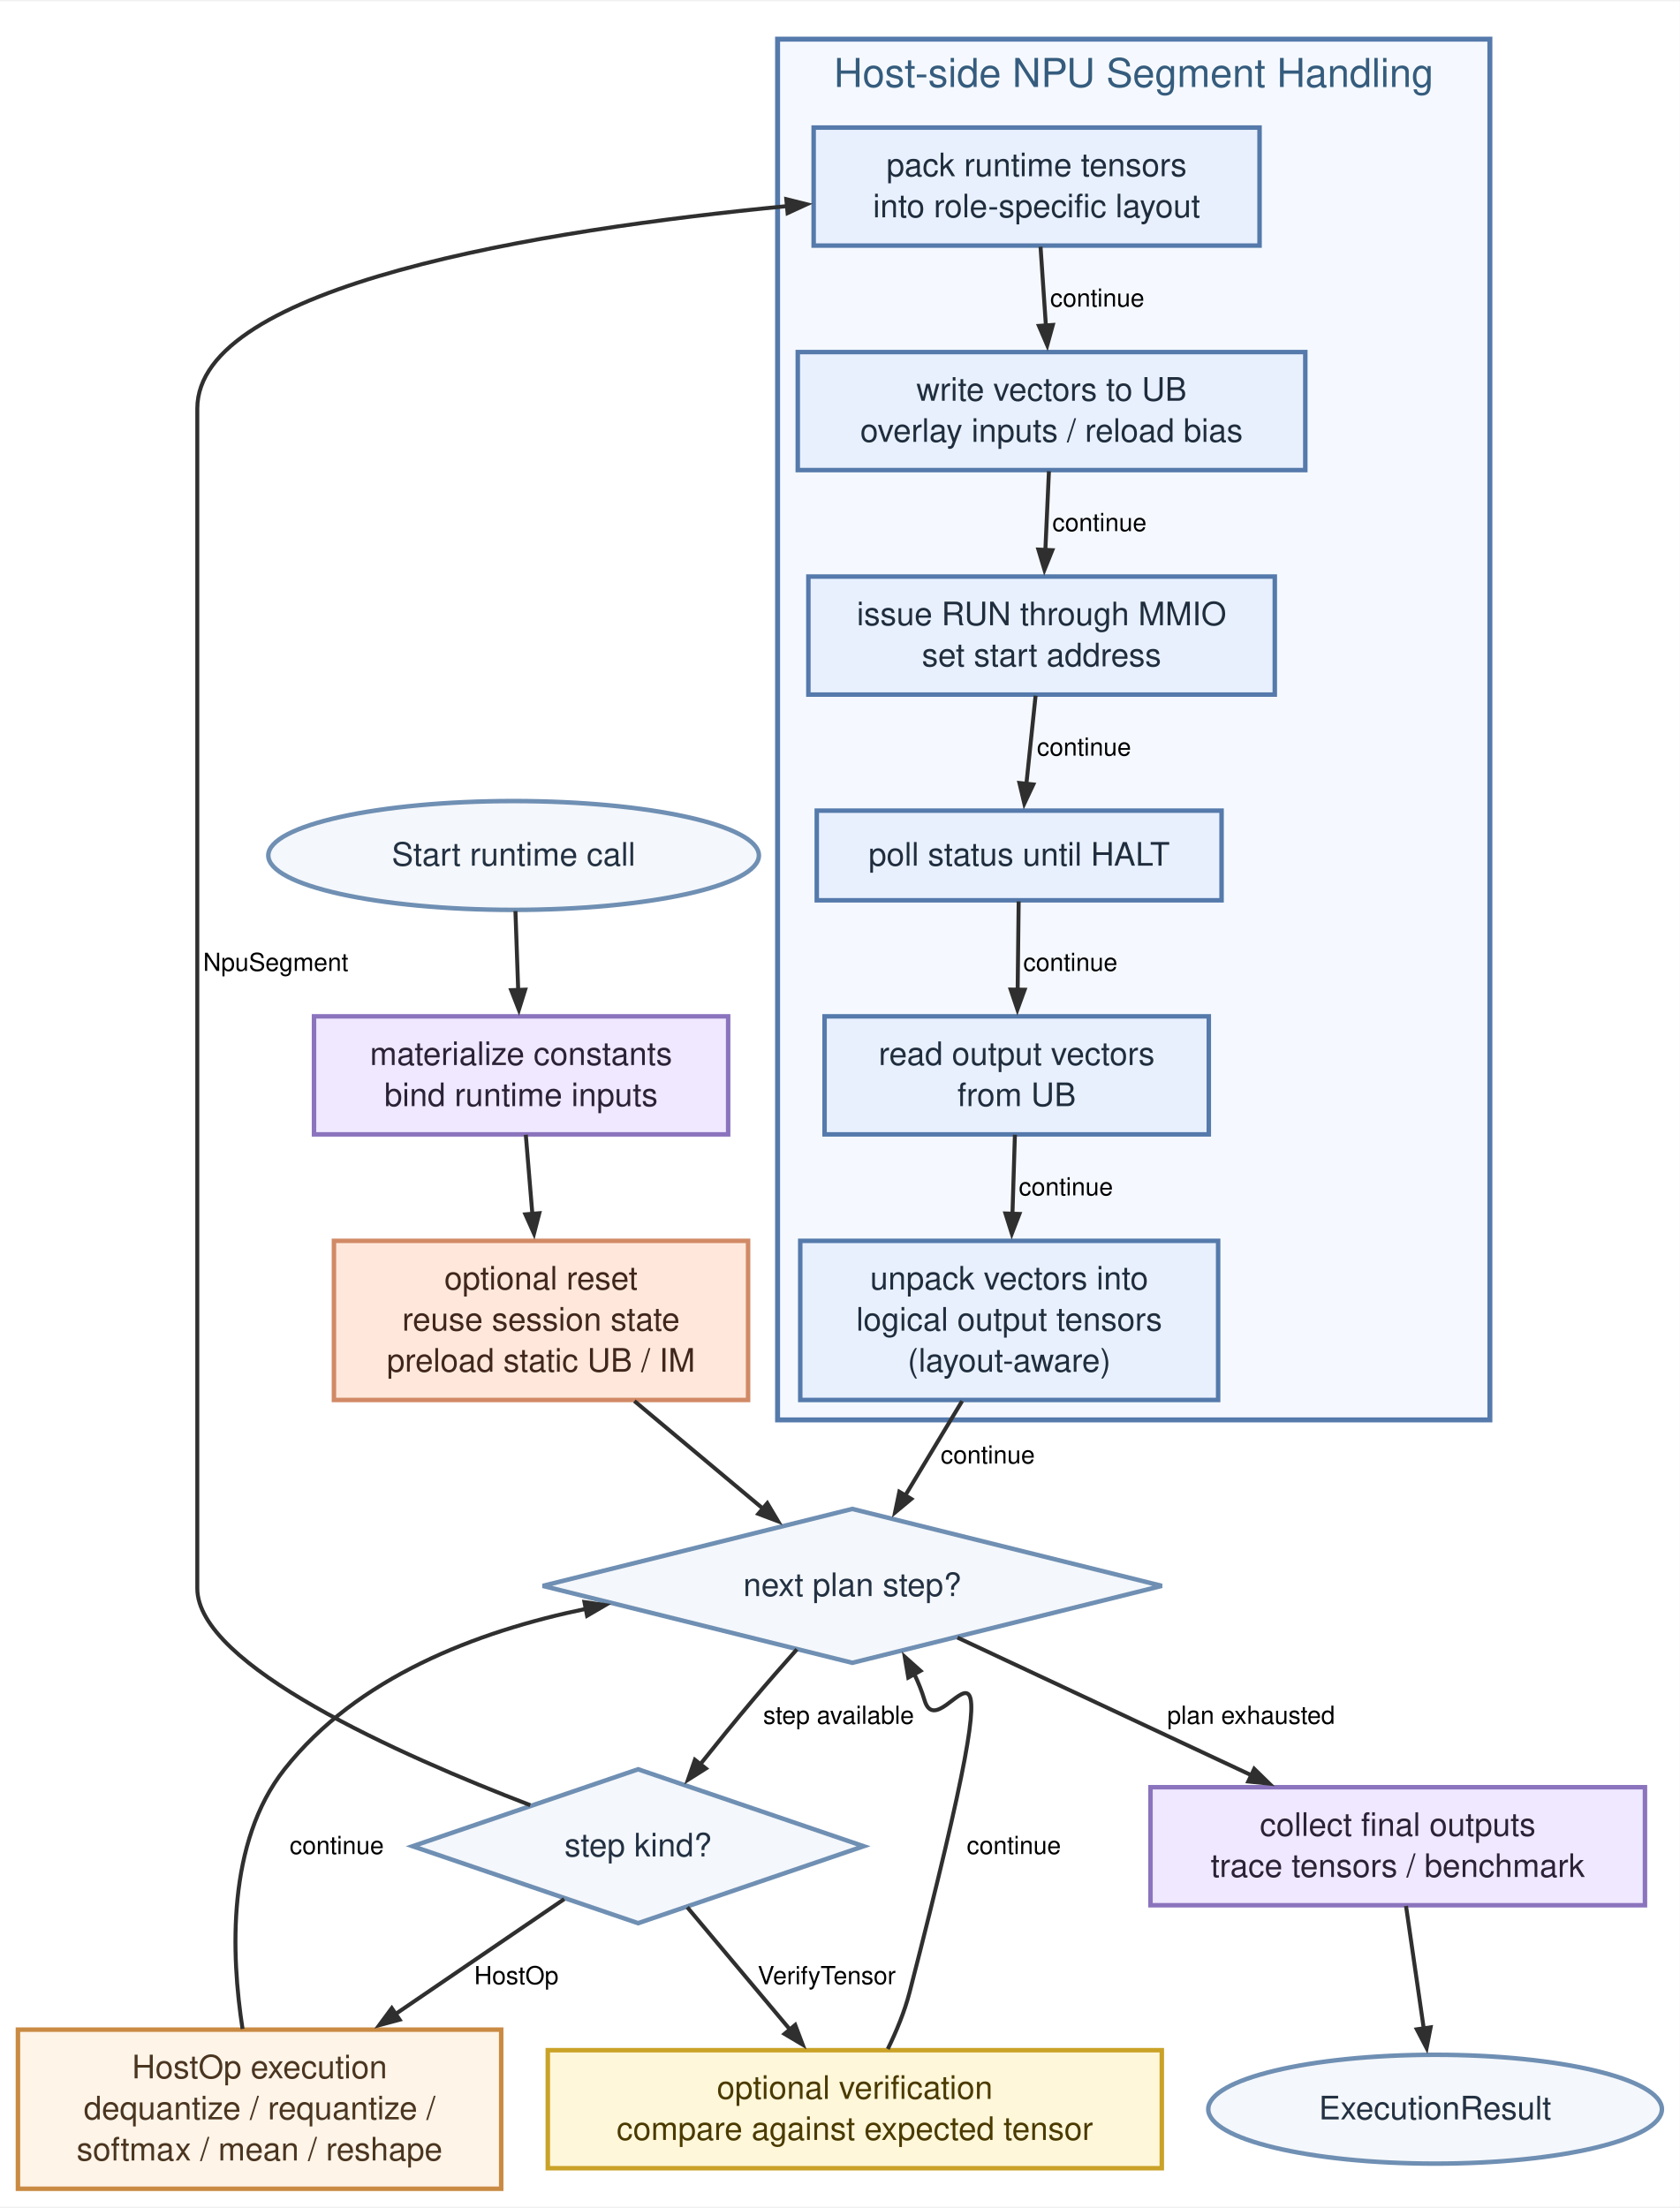
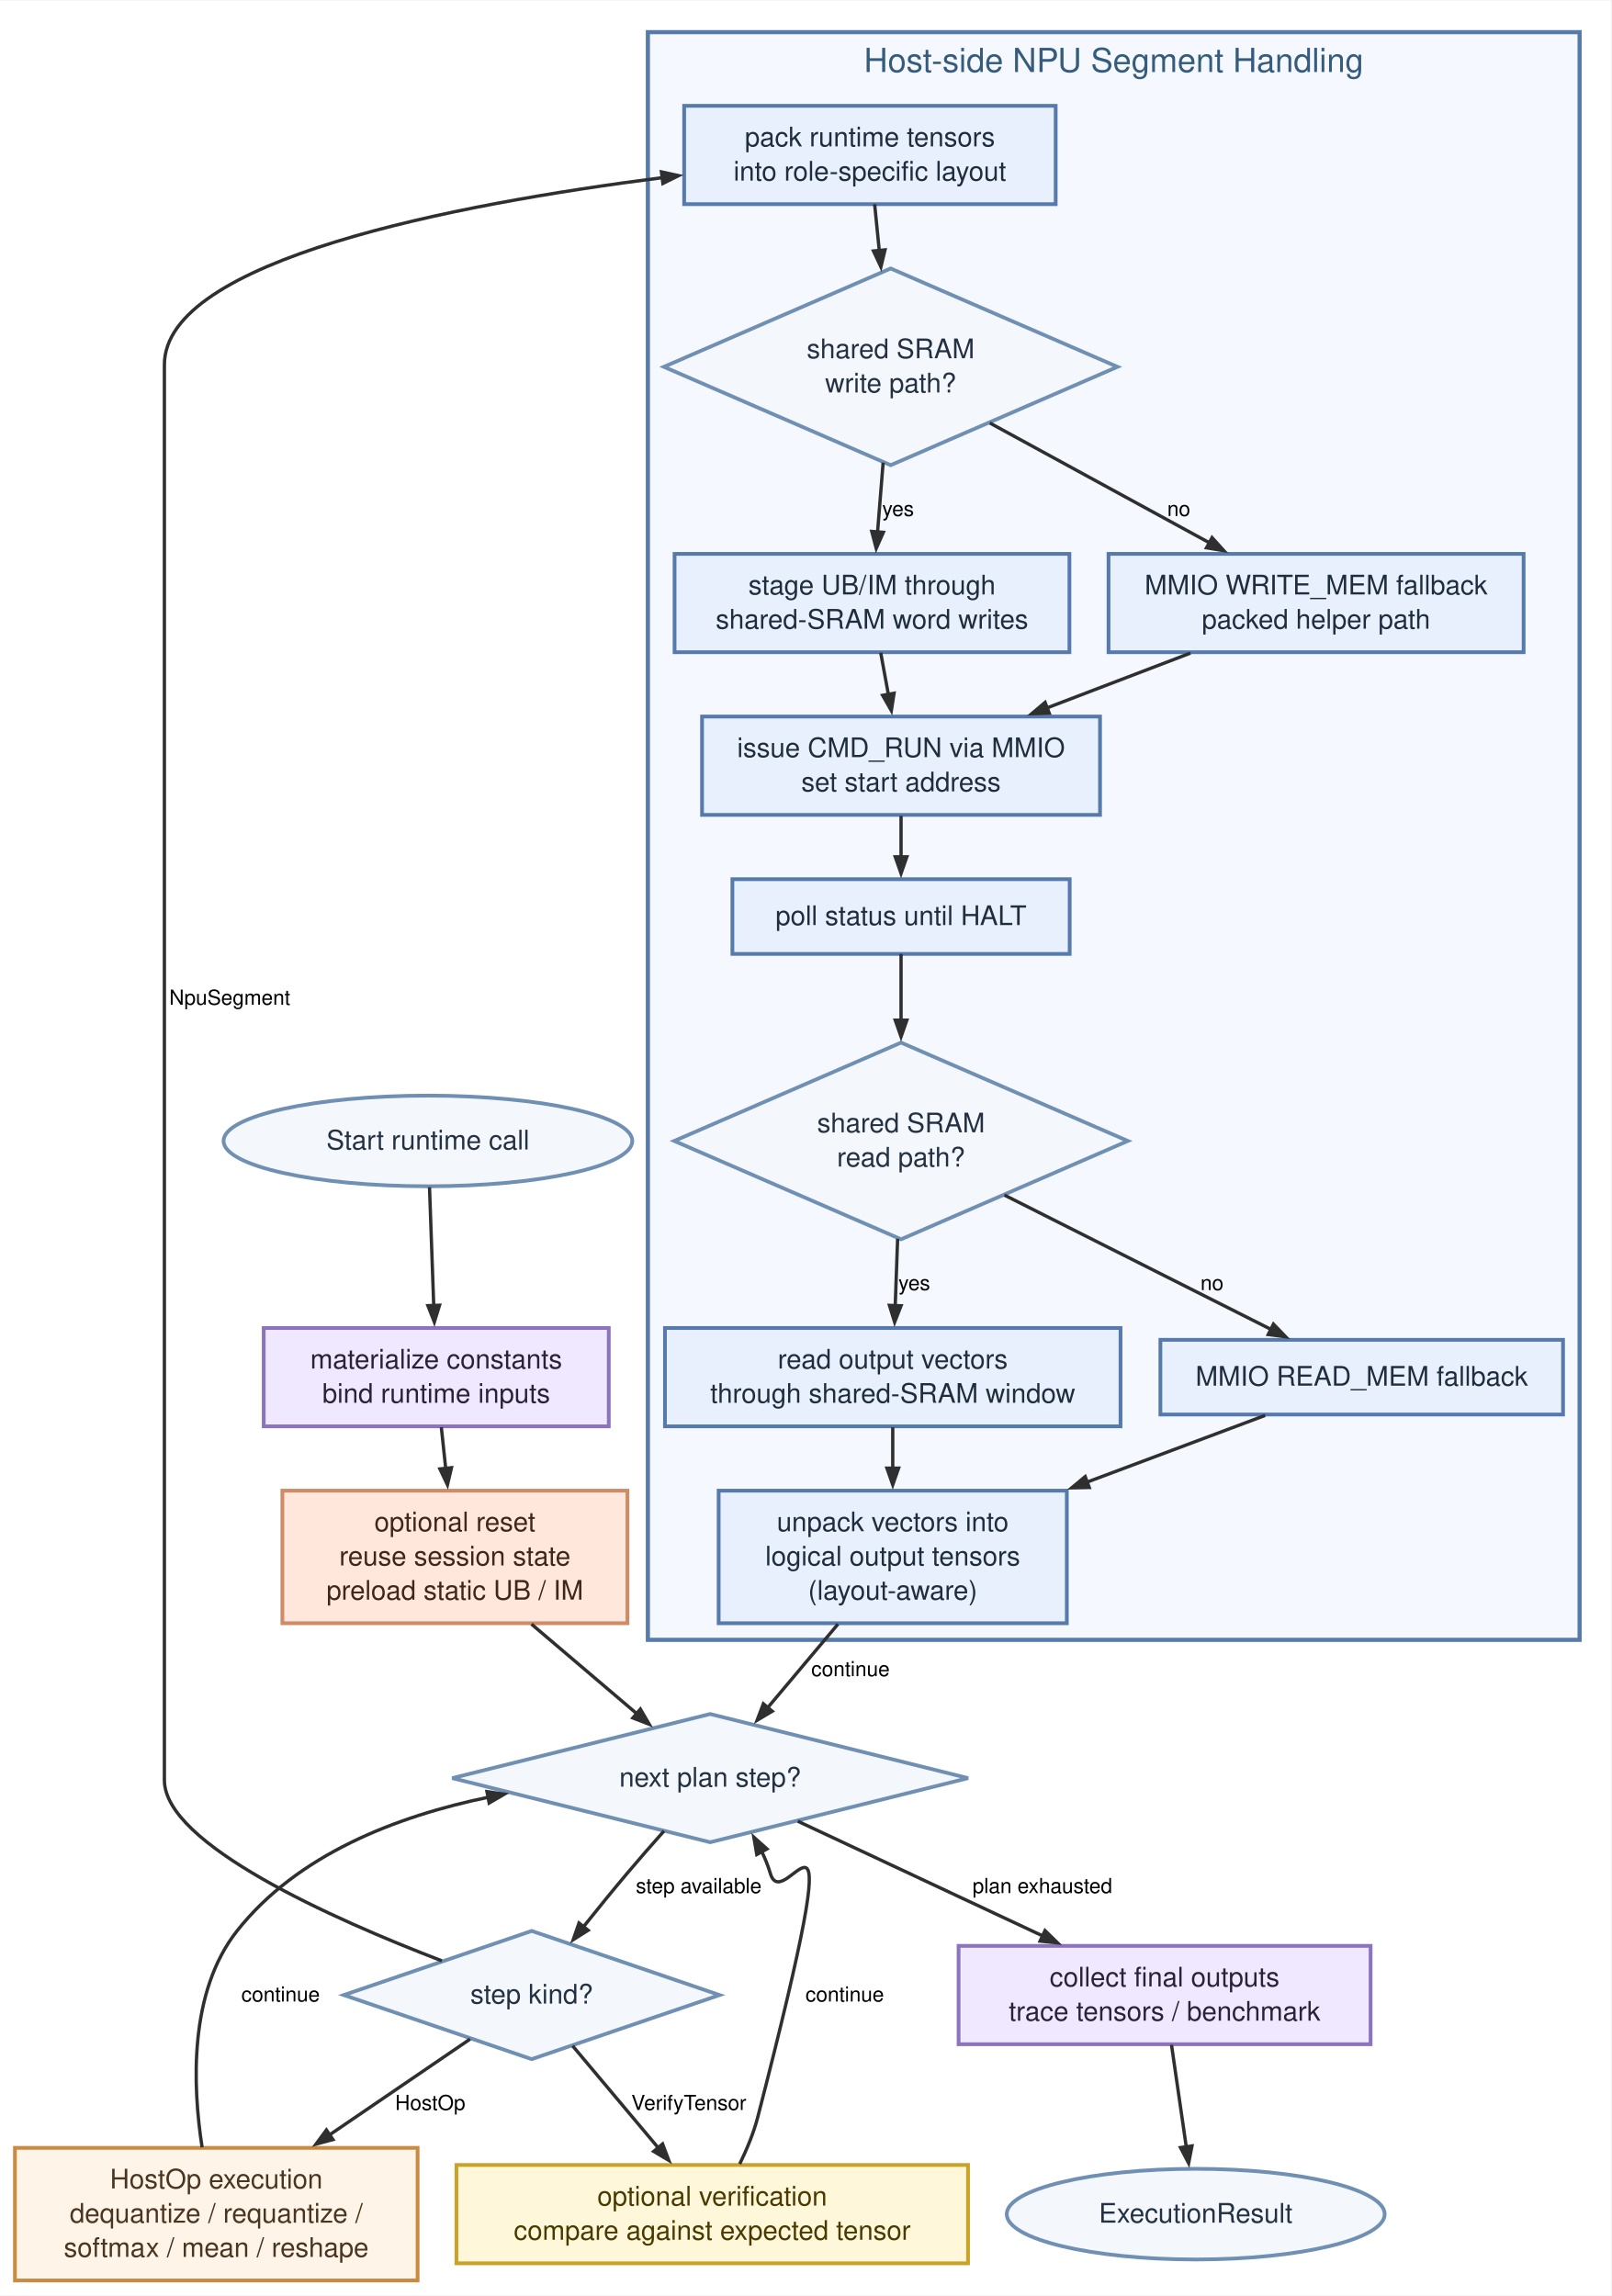
- <svg xmlns="http://www.w3.org/2000/svg" width="674pt" height="886pt" viewBox="0.00 0.00 674.49 885.60">
-   <g id="graph0" class="graph" transform="scale(1 1) rotate(0) translate(7.2 878.4)">
-     <polygon fill="white" stroke="none" points="-7.2,7.2 -7.2,-878.4 667.29,-878.4 667.29,7.2 -7.2,7.2" />
+ <svg xmlns="http://www.w3.org/2000/svg" width="776pt" height="1106pt" viewBox="0.00 0.00 776.42 1106.00">
+   <g id="graph0" class="graph" transform="scale(1 1) rotate(0) translate(7.2 1098.8)">
+     <polygon fill="white" stroke="none" points="-7.2,7.2 -7.2,-1098.8 769.22,-1098.8 769.22,7.2 -7.2,7.2" />
    <g id="clust1" class="cluster">
-       <polygon fill="#f5f9ff" stroke="#557aab" stroke-width="2" points="305.02,-308.75 305.02,-863.2 591.02,-863.2 591.02,-308.75 305.02,-308.75" />
-       <text text-anchor="middle" x="448.02" y="-844" font-family="Helvetica,sans-Serif" font-size="16.00" fill="#355c7d">Host-side NPU Segment Handling</text>
+       <polygon fill="#f5f9ff" stroke="#557aab" stroke-width="2" points="305.02,-308.75 305.02,-1083.6 754.02,-1083.6 754.02,-308.75 305.02,-308.75" />
+       <text text-anchor="middle" x="529.52" y="-1064.4" font-family="Helvetica,sans-Serif" font-size="16.00" fill="#355c7d">Host-side NPU Segment Handling</text>
    </g>
    <g id="node1" class="node">
-       <ellipse fill="#f4f7fb" stroke="#6f8fb3" stroke-width="1.8" cx="199.02" cy="-535.4" rx="98.49" ry="21.85" />
-       <text text-anchor="middle" x="199.02" y="-531.3" font-family="Helvetica,sans-Serif" font-size="13.00" fill="#233142">Start runtime call</text>
+       <ellipse fill="#f4f7fb" stroke="#6f8fb3" stroke-width="1.8" cx="199.02" cy="-549.2" rx="98.49" ry="21.85" />
+       <text text-anchor="middle" x="199.02" y="-545.1" font-family="Helvetica,sans-Serif" font-size="13.00" fill="#233142">Start runtime call</text>
    </g>
    <g id="node2" class="node">
-       <polygon fill="#efe8ff" stroke="#8b74bd" stroke-width="1.8" points="285.17,-470.8 118.88,-470.8 118.88,-423.4 285.17,-423.4 285.17,-470.8" />
-       <text text-anchor="middle" x="202.02" y="-451.25" font-family="Helvetica,sans-Serif" font-size="13.00" fill="#2c2236">materialize constants</text>
-       <text text-anchor="middle" x="202.02" y="-434.75" font-family="Helvetica,sans-Serif" font-size="13.00" fill="#2c2236">bind runtime inputs</text>
+       <polygon fill="#efe8ff" stroke="#8b74bd" stroke-width="1.8" points="286.17,-459.05 119.88,-459.05 119.88,-411.65 286.17,-411.65 286.17,-459.05" />
+       <text text-anchor="middle" x="203.02" y="-439.5" font-family="Helvetica,sans-Serif" font-size="13.00" fill="#2c2236">materialize constants</text>
+       <text text-anchor="middle" x="203.02" y="-423" font-family="Helvetica,sans-Serif" font-size="13.00" fill="#2c2236">bind runtime inputs</text>
    </g>
    <g id="edge1" class="edge">
-       <path fill="none" stroke="#2f2f2f" stroke-width="1.6" d="M199.76,-513.07C200.09,-503.48 200.5,-491.95 200.87,-481.28" />
-       <polygon fill="#2f2f2f" stroke="#2f2f2f" stroke-width="1.6" points="203.66,-481.51 201.14,-473.42 198.06,-481.32 203.66,-481.51" />
+       <path fill="none" stroke="#2f2f2f" stroke-width="1.6" d="M199.78,-526.9C200.36,-510.79 201.16,-488.37 201.82,-469.86" />
+       <polygon fill="#2f2f2f" stroke="#2f2f2f" stroke-width="1.6" points="204.62,-470.02 202.11,-461.92 199.02,-469.81 204.62,-470.02" />
    </g>
    <g id="node3" class="node">
-       <polygon fill="#ffe8db" stroke="#d18a66" stroke-width="1.8" points="293.17,-380.65 126.88,-380.65 126.88,-316.75 293.17,-316.75 293.17,-380.65" />
-       <text text-anchor="middle" x="210.02" y="-361.1" font-family="Helvetica,sans-Serif" font-size="13.00" fill="#40261d">optional reset</text>
-       <text text-anchor="middle" x="210.02" y="-344.6" font-family="Helvetica,sans-Serif" font-size="13.00" fill="#40261d">reuse session state</text>
-       <text text-anchor="middle" x="210.02" y="-328.1" font-family="Helvetica,sans-Serif" font-size="13.00" fill="#40261d">preload static UB / IM</text>
+       <polygon fill="#ffe8db" stroke="#d18a66" stroke-width="1.8" points="295.17,-380.65 128.88,-380.65 128.88,-316.75 295.17,-316.75 295.17,-380.65" />
+       <text text-anchor="middle" x="212.02" y="-361.1" font-family="Helvetica,sans-Serif" font-size="13.00" fill="#40261d">optional reset</text>
+       <text text-anchor="middle" x="212.02" y="-344.6" font-family="Helvetica,sans-Serif" font-size="13.00" fill="#40261d">reuse session state</text>
+       <text text-anchor="middle" x="212.02" y="-328.1" font-family="Helvetica,sans-Serif" font-size="13.00" fill="#40261d">preload static UB / IM</text>
    </g>
    <g id="edge2" class="edge">
-       <path fill="none" stroke="#2f2f2f" stroke-width="1.6" d="M203.92,-423.25C204.71,-413.72 205.65,-402.33 206.56,-391.4" />
-       <polygon fill="#2f2f2f" stroke="#2f2f2f" stroke-width="1.6" points="209.34,-391.75 207.21,-383.55 203.76,-391.29 209.34,-391.75" />
+       <path fill="none" stroke="#2f2f2f" stroke-width="1.6" d="M205.48,-411.22C206.14,-404.97 206.88,-398.01 207.62,-391.09" />
+       <polygon fill="#2f2f2f" stroke="#2f2f2f" stroke-width="1.6" points="210.37,-391.71 208.43,-383.46 204.8,-391.12 210.37,-391.71" />
    </g>
    <g id="node4" class="node">
      <polygon fill="#f4f7fb" stroke="#6f8fb3" stroke-width="1.8" points="335.02,-273 210.73,-242.1 335.02,-211.2 459.31,-242.1 335.02,-273" />
      <text text-anchor="middle" x="335.02" y="-238" font-family="Helvetica,sans-Serif" font-size="13.00" fill="#233142">next plan step?</text>
    </g>
    <g id="edge3" class="edge">
-       <path fill="none" stroke="#2f2f2f" stroke-width="1.6" d="M247.52,-316.32C263.96,-302.56 283.16,-286.49 299.38,-272.92" />
-       <polygon fill="#2f2f2f" stroke="#2f2f2f" stroke-width="1.6" points="300.89,-275.31 305.22,-268.03 297.29,-271.02 300.89,-275.31" />
+       <path fill="none" stroke="#2f2f2f" stroke-width="1.6" d="M248.92,-316.32C265.1,-302.56 283.99,-286.49 299.95,-272.92" />
+       <polygon fill="#2f2f2f" stroke="#2f2f2f" stroke-width="1.6" points="301.4,-275.36 305.68,-268.05 297.78,-271.1 301.4,-275.36" />
    </g>
    <g id="node5" class="node">
      <polygon fill="#f4f7fb" stroke="#6f8fb3" stroke-width="1.8" points="249.02,-168.45 158.48,-137.55 249.02,-106.65 339.56,-137.55 249.02,-168.45" />
      <text text-anchor="middle" x="249.02" y="-133.45" font-family="Helvetica,sans-Serif" font-size="13.00" fill="#233142">step kind?</text>
    </g>
    <g id="edge5" class="edge">
      <path fill="none" stroke="#2f2f2f" stroke-width="1.6" d="M312.77,-216.61C306.92,-210.04 300.67,-202.9 295.02,-196.2 288.01,-187.89 280.6,-178.76 273.81,-170.25" />
      <polygon fill="#2f2f2f" stroke="#2f2f2f" stroke-width="1.6" points="276.21,-168.77 269.04,-164.24 271.82,-172.25 276.21,-168.77" />
      <text text-anchor="middle" x="329.52" y="-186.7" font-family="Helvetica,sans-Serif" font-size="10.00">step available</text>
    </g>
-     <g id="node14" class="node">
+     <g id="node18" class="node">
      <polygon fill="#efe8ff" stroke="#8b74bd" stroke-width="1.8" points="653.29,-161.25 454.75,-161.25 454.75,-113.85 653.29,-113.85 653.29,-161.25" />
      <text text-anchor="middle" x="554.02" y="-141.7" font-family="Helvetica,sans-Serif" font-size="13.00" fill="#2c2236">collect final outputs</text>
      <text text-anchor="middle" x="554.02" y="-125.2" font-family="Helvetica,sans-Serif" font-size="13.00" fill="#2c2236">trace tensors / benchmark</text>
    </g>
    <g id="edge4" class="edge">
      <path fill="none" stroke="#2f2f2f" stroke-width="1.6" d="M377.25,-221.33C410.82,-205.61 458.17,-183.43 495.41,-165.99" />
      <polygon fill="#2f2f2f" stroke="#2f2f2f" stroke-width="1.6" points="496.4,-168.62 502.46,-162.7 494.02,-163.55 496.4,-168.62" />
      <text text-anchor="middle" x="495.13" y="-186.7" font-family="Helvetica,sans-Serif" font-size="10.00">plan exhausted</text>
    </g>
    <g id="node6" class="node">
-       <polygon fill="#e8f0fe" stroke="#557aab" stroke-width="1.8" points="498.54,-827.7 319.5,-827.7 319.5,-780.3 498.54,-780.3 498.54,-827.7" />
-       <text text-anchor="middle" x="409.02" y="-808.15" font-family="Helvetica,sans-Serif" font-size="13.00" fill="#1f2d3d">pack runtime tensors</text>
-       <text text-anchor="middle" x="409.02" y="-791.65" font-family="Helvetica,sans-Serif" font-size="13.00" fill="#1f2d3d">into role-specific layout</text>
+       <polygon fill="#e8f0fe" stroke="#557aab" stroke-width="1.8" points="501.54,-1048.1 322.5,-1048.1 322.5,-1000.7 501.54,-1000.7 501.54,-1048.1" />
+       <text text-anchor="middle" x="412.02" y="-1028.55" font-family="Helvetica,sans-Serif" font-size="13.00" fill="#1f2d3d">pack runtime tensors</text>
+       <text text-anchor="middle" x="412.02" y="-1012.05" font-family="Helvetica,sans-Serif" font-size="13.00" fill="#1f2d3d">into role-specific layout</text>
    </g>
    <g id="edge6" class="edge">
-       <path fill="none" stroke="#2f2f2f" stroke-width="1.6" d="M205.72,-154.04C153.32,-174.14 72.02,-210.29 72.02,-241.1 72.02,-714.85 72.02,-714.85 72.02,-714.85 72.02,-764.33 209.7,-786.57 309.06,-796.18" />
-       <polygon fill="#2f2f2f" stroke="#2f2f2f" stroke-width="1.6" points="308.52,-798.94 316.74,-796.9 309.04,-793.36 308.52,-798.94" />
-       <text text-anchor="middle" x="103.52" y="-489.05" font-family="Helvetica,sans-Serif" font-size="10.00">NpuSegment</text>
-     </g>
-     <g id="node12" class="node">
+       <path fill="none" stroke="#2f2f2f" stroke-width="1.6" d="M205.72,-154.04C153.32,-174.14 72.02,-210.29 72.02,-241.1 72.02,-923.3 72.02,-923.3 72.02,-923.3 72.02,-973.79 211.75,-1000.68 312.06,-1013.48" />
+       <polygon fill="#2f2f2f" stroke="#2f2f2f" stroke-width="1.6" points="311.56,-1016.24 319.84,-1014.45 312.25,-1010.69 311.56,-1016.24" />
+       <text text-anchor="middle" x="103.52" y="-614.85" font-family="Helvetica,sans-Serif" font-size="10.00">NpuSegment</text>
+     </g>
+     <g id="node16" class="node">
      <polygon fill="#fff4e8" stroke="#c98a43" stroke-width="1.8" points="194.04,-63.9 0,-63.9 0,0 194.04,0 194.04,-63.9" />
      <text text-anchor="middle" x="97.02" y="-44.35" font-family="Helvetica,sans-Serif" font-size="13.00" fill="#4a3520">HostOp execution</text>
      <text text-anchor="middle" x="97.02" y="-27.85" font-family="Helvetica,sans-Serif" font-size="13.00" fill="#4a3520">dequantize / requantize /</text>
      <text text-anchor="middle" x="97.02" y="-11.35" font-family="Helvetica,sans-Serif" font-size="13.00" fill="#4a3520">softmax / mean / reshape</text>
    </g>
    <g id="edge7" class="edge">
      <path fill="none" stroke="#2f2f2f" stroke-width="1.6" d="M219.35,-116.33C200.12,-103.22 174.5,-85.76 151.67,-70.2" />
      <polygon fill="#2f2f2f" stroke="#2f2f2f" stroke-width="1.6" points="153.26,-67.89 145.07,-65.7 150.11,-72.52 153.26,-67.89" />
      <text text-anchor="middle" x="200.12" y="-82.15" font-family="Helvetica,sans-Serif" font-size="10.00">HostOp</text>
    </g>
-     <g id="node13" class="node">
+     <g id="node17" class="node">
      <polygon fill="#fff7d9" stroke="#c9a227" stroke-width="1.8" points="459.29,-55.65 212.75,-55.65 212.75,-8.25 459.29,-8.25 459.29,-55.65" />
      <text text-anchor="middle" x="336.02" y="-36.1" font-family="Helvetica,sans-Serif" font-size="13.00" fill="#4a3a00">optional verification</text>
      <text text-anchor="middle" x="336.02" y="-19.6" font-family="Helvetica,sans-Serif" font-size="13.00" fill="#4a3a00">compare against expected tensor</text>
    </g>
    <g id="edge8" class="edge">
      <path fill="none" stroke="#2f2f2f" stroke-width="1.6" d="M268.76,-113.04C280.97,-98.5 296.78,-79.67 310.01,-63.92" />
      <polygon fill="#2f2f2f" stroke="#2f2f2f" stroke-width="1.6" points="312.1,-65.79 315.1,-57.86 307.81,-62.19 312.1,-65.79" />
      <text text-anchor="middle" x="324.75" y="-82.15" font-family="Helvetica,sans-Serif" font-size="10.00">VerifyTensor</text>
    </g>
    <g id="node7" class="node">
-       <polygon fill="#e8f0fe" stroke="#557aab" stroke-width="1.8" points="516.91,-737.55 313.12,-737.55 313.12,-690.15 516.91,-690.15 516.91,-737.55" />
-       <text text-anchor="middle" x="415.02" y="-718" font-family="Helvetica,sans-Serif" font-size="13.00" fill="#1f2d3d">write vectors to UB</text>
-       <text text-anchor="middle" x="415.02" y="-701.5" font-family="Helvetica,sans-Serif" font-size="13.00" fill="#1f2d3d">overlay inputs / reload bias</text>
+       <polygon fill="#f4f7fb" stroke="#6f8fb3" stroke-width="1.8" points="422.02,-969.7 312.73,-922.3 422.02,-874.9 531.31,-922.3 422.02,-969.7" />
+       <text text-anchor="middle" x="422.02" y="-926.45" font-family="Helvetica,sans-Serif" font-size="13.00" fill="#233142">shared SRAM</text>
+       <text text-anchor="middle" x="422.02" y="-909.95" font-family="Helvetica,sans-Serif" font-size="13.00" fill="#233142">write path?</text>
    </g>
    <g id="edge9" class="edge">
-       <path fill="none" stroke="#2f2f2f" stroke-width="1.6" d="M410.6,-779.84C411.26,-770.12 412.04,-758.64 412.76,-748.05" />
-       <polygon fill="#2f2f2f" stroke="#2f2f2f" stroke-width="1.6" points="415.54,-748.44 413.29,-740.27 409.95,-748.06 415.54,-748.44" />
-       <text text-anchor="middle" x="433.38" y="-755.8" font-family="Helvetica,sans-Serif" font-size="10.00">continue</text>
+       <path fill="none" stroke="#2f2f2f" stroke-width="1.6" d="M414.29,-1000.69C414.96,-993.95 415.73,-986.26 416.52,-978.4" />
+       <polygon fill="#2f2f2f" stroke="#2f2f2f" stroke-width="1.6" points="419.3,-978.68 417.31,-970.44 413.73,-978.13 419.3,-978.68" />
    </g>
    <g id="node8" class="node">
-       <polygon fill="#e8f0fe" stroke="#557aab" stroke-width="1.8" points="504.66,-647.4 317.38,-647.4 317.38,-600 504.66,-600 504.66,-647.4" />
-       <text text-anchor="middle" x="411.02" y="-627.85" font-family="Helvetica,sans-Serif" font-size="13.00" fill="#1f2d3d">issue RUN through MMIO</text>
-       <text text-anchor="middle" x="411.02" y="-611.35" font-family="Helvetica,sans-Serif" font-size="13.00" fill="#1f2d3d">set start address</text>
+       <polygon fill="#e8f0fe" stroke="#557aab" stroke-width="1.8" points="508.16,-832.15 317.88,-832.15 317.88,-784.75 508.16,-784.75 508.16,-832.15" />
+       <text text-anchor="middle" x="413.02" y="-812.6" font-family="Helvetica,sans-Serif" font-size="13.00" fill="#1f2d3d">stage UB/IM through</text>
+       <text text-anchor="middle" x="413.02" y="-796.1" font-family="Helvetica,sans-Serif" font-size="13.00" fill="#1f2d3d">shared-SRAM word writes</text>
    </g>
    <g id="edge10" class="edge">
-       <path fill="none" stroke="#2f2f2f" stroke-width="1.6" d="M413.97,-689.69C413.53,-679.97 413.01,-668.49 412.53,-657.9" />
-       <polygon fill="#2f2f2f" stroke="#2f2f2f" stroke-width="1.6" points="415.33,-657.99 412.17,-650.12 409.74,-658.24 415.33,-657.99" />
-       <text text-anchor="middle" x="434.26" y="-665.65" font-family="Helvetica,sans-Serif" font-size="10.00">continue</text>
+       <path fill="none" stroke="#2f2f2f" stroke-width="1.6" d="M418.39,-876.13C417.49,-864.97 416.54,-853.22 415.7,-842.74" />
+       <polygon fill="#2f2f2f" stroke="#2f2f2f" stroke-width="1.6" points="418.49,-842.52 415.06,-834.77 412.91,-842.97 418.49,-842.52" />
+       <text text-anchor="middle" x="425.61" y="-850.4" font-family="Helvetica,sans-Serif" font-size="10.00">yes</text>
    </g>
    <g id="node9" class="node">
-       <polygon fill="#e8f0fe" stroke="#557aab" stroke-width="1.8" points="483.29,-553.4 320.75,-553.4 320.75,-517.4 483.29,-517.4 483.29,-553.4" />
-       <text text-anchor="middle" x="402.02" y="-531.3" font-family="Helvetica,sans-Serif" font-size="13.00" fill="#1f2d3d">poll status until HALT</text>
+       <polygon fill="#e8f0fe" stroke="#557aab" stroke-width="1.8" points="727.04,-832.15 527,-832.15 527,-784.75 727.04,-784.75 727.04,-832.15" />
+       <text text-anchor="middle" x="627.02" y="-812.6" font-family="Helvetica,sans-Serif" font-size="13.00" fill="#1f2d3d">MMIO WRITE_MEM fallback</text>
+       <text text-anchor="middle" x="627.02" y="-796.1" font-family="Helvetica,sans-Serif" font-size="13.00" fill="#1f2d3d">packed helper path</text>
    </g>
    <g id="edge11" class="edge">
-       <path fill="none" stroke="#2f2f2f" stroke-width="1.6" d="M408.61,-599.57C407.47,-588.68 406.11,-575.59 404.92,-564.16" />
-       <polygon fill="#2f2f2f" stroke="#2f2f2f" stroke-width="1.6" points="407.7,-563.91 404.09,-556.25 402.13,-564.49 407.7,-563.91" />
-       <text text-anchor="middle" x="428.06" y="-575.5" font-family="Helvetica,sans-Serif" font-size="10.00">continue</text>
+       <path fill="none" stroke="#2f2f2f" stroke-width="1.6" d="M469.82,-895.22C501.62,-877.87 543.34,-855.1 575.81,-837.39" />
+       <polygon fill="#2f2f2f" stroke="#2f2f2f" stroke-width="1.6" points="576.9,-839.98 582.59,-833.69 574.22,-835.07 576.9,-839.98" />
+       <text text-anchor="middle" x="560.86" y="-850.4" font-family="Helvetica,sans-Serif" font-size="10.00">no</text>
    </g>
    <g id="node10" class="node">
-       <polygon fill="#e8f0fe" stroke="#557aab" stroke-width="1.8" points="478.16,-470.8 323.88,-470.8 323.88,-423.4 478.16,-423.4 478.16,-470.8" />
-       <text text-anchor="middle" x="401.02" y="-451.25" font-family="Helvetica,sans-Serif" font-size="13.00" fill="#1f2d3d">read output vectors</text>
-       <text text-anchor="middle" x="401.02" y="-434.75" font-family="Helvetica,sans-Serif" font-size="13.00" fill="#1f2d3d">from UB</text>
+       <polygon fill="#e8f0fe" stroke="#557aab" stroke-width="1.8" points="522.91,-753.75 331.12,-753.75 331.12,-706.35 522.91,-706.35 522.91,-753.75" />
+       <text text-anchor="middle" x="427.02" y="-734.2" font-family="Helvetica,sans-Serif" font-size="13.00" fill="#1f2d3d">issue CMD_RUN via MMIO</text>
+       <text text-anchor="middle" x="427.02" y="-717.7" font-family="Helvetica,sans-Serif" font-size="13.00" fill="#1f2d3d">set start address</text>
    </g>
    <g id="edge12" class="edge">
-       <path fill="none" stroke="#2f2f2f" stroke-width="1.6" d="M401.82,-516.94C401.7,-506.73 401.55,-493.5 401.41,-481.38" />
-       <polygon fill="#2f2f2f" stroke="#2f2f2f" stroke-width="1.6" points="404.21,-481.49 401.31,-473.53 398.61,-481.56 404.21,-481.49" />
-       <text text-anchor="middle" x="422.58" y="-489.05" font-family="Helvetica,sans-Serif" font-size="10.00">continue</text>
+       <path fill="none" stroke="#2f2f2f" stroke-width="1.6" d="M417.22,-784.53C418.4,-778.09 419.71,-770.96 420.97,-764.06" />
+       <polygon fill="#2f2f2f" stroke="#2f2f2f" stroke-width="1.6" points="423.65,-764.98 422.34,-756.6 418.14,-763.97 423.65,-764.98" />
+     </g>
+     <g id="edge13" class="edge">
+       <path fill="none" stroke="#2f2f2f" stroke-width="1.6" d="M566.47,-784.32C544.64,-775.98 519.82,-766.5 497.24,-757.87" />
+       <polygon fill="#2f2f2f" stroke="#2f2f2f" stroke-width="1.6" points="498.44,-755.34 489.97,-755.1 496.44,-760.57 498.44,-755.34" />
    </g>
    <g id="node11" class="node">
-       <polygon fill="#e8f0fe" stroke="#557aab" stroke-width="1.8" points="481.91,-380.65 314.12,-380.65 314.12,-316.75 481.91,-316.75 481.91,-380.65" />
-       <text text-anchor="middle" x="398.02" y="-361.1" font-family="Helvetica,sans-Serif" font-size="13.00" fill="#1f2d3d">unpack vectors into</text>
-       <text text-anchor="middle" x="398.02" y="-344.6" font-family="Helvetica,sans-Serif" font-size="13.00" fill="#1f2d3d">logical output tensors</text>
-       <text text-anchor="middle" x="398.02" y="-328.1" font-family="Helvetica,sans-Serif" font-size="13.00" fill="#1f2d3d">(layout-aware)</text>
-     </g>
-     <g id="edge13" class="edge">
-       <path fill="none" stroke="#2f2f2f" stroke-width="1.6" d="M400.31,-423.25C400.01,-413.72 399.66,-402.33 399.32,-391.4" />
-       <polygon fill="#2f2f2f" stroke="#2f2f2f" stroke-width="1.6" points="402.12,-391.46 399.07,-383.55 396.52,-391.64 402.12,-391.46" />
-       <text text-anchor="middle" x="420.79" y="-398.9" font-family="Helvetica,sans-Serif" font-size="10.00">continue</text>
+       <polygon fill="#e8f0fe" stroke="#557aab" stroke-width="1.8" points="508.29,-675.35 345.75,-675.35 345.75,-639.35 508.29,-639.35 508.29,-675.35" />
+       <text text-anchor="middle" x="427.02" y="-653.25" font-family="Helvetica,sans-Serif" font-size="13.00" fill="#1f2d3d">poll status until HALT</text>
    </g>
    <g id="edge14" class="edge">
-       <path fill="none" stroke="#2f2f2f" stroke-width="1.6" d="M379.12,-316.32C371.88,-304.31 363.59,-290.54 356.16,-278.2" />
-       <polygon fill="#2f2f2f" stroke="#2f2f2f" stroke-width="1.6" points="358.71,-277 352.18,-271.59 353.91,-279.89 358.71,-277" />
-       <text text-anchor="middle" x="389.41" y="-291.25" font-family="Helvetica,sans-Serif" font-size="10.00">continue</text>
+       <path fill="none" stroke="#2f2f2f" stroke-width="1.6" d="M427.02,-705.9C427.02,-699.45 427.02,-692.39 427.02,-685.72" />
+       <polygon fill="#2f2f2f" stroke="#2f2f2f" stroke-width="1.6" points="429.82,-686.14 427.02,-678.14 424.22,-686.14 429.82,-686.14" />
+     </g>
+     <g id="node12" class="node">
+       <polygon fill="#f4f7fb" stroke="#6f8fb3" stroke-width="1.8" points="427.02,-596.6 317.73,-549.2 427.02,-501.8 536.31,-549.2 427.02,-596.6" />
+       <text text-anchor="middle" x="427.02" y="-553.35" font-family="Helvetica,sans-Serif" font-size="13.00" fill="#233142">shared SRAM</text>
+       <text text-anchor="middle" x="427.02" y="-536.85" font-family="Helvetica,sans-Serif" font-size="13.00" fill="#233142">read path?</text>
    </g>
    <g id="edge15" class="edge">
+       <path fill="none" stroke="#2f2f2f" stroke-width="1.6" d="M427.02,-639.3C427.02,-630.41 427.02,-618.98 427.02,-607.28" />
+       <polygon fill="#2f2f2f" stroke="#2f2f2f" stroke-width="1.6" points="429.82,-607.42 427.02,-599.42 424.22,-607.42 429.82,-607.42" />
+     </g>
+     <g id="node13" class="node">
+       <polygon fill="#e8f0fe" stroke="#557aab" stroke-width="1.8" points="532.79,-459.05 313.25,-459.05 313.25,-411.65 532.79,-411.65 532.79,-459.05" />
+       <text text-anchor="middle" x="423.02" y="-439.5" font-family="Helvetica,sans-Serif" font-size="13.00" fill="#1f2d3d">read output vectors</text>
+       <text text-anchor="middle" x="423.02" y="-423" font-family="Helvetica,sans-Serif" font-size="13.00" fill="#1f2d3d">through shared-SRAM window</text>
+     </g>
+     <g id="edge16" class="edge">
+       <path fill="none" stroke="#2f2f2f" stroke-width="1.6" d="M425.37,-502.06C424.98,-491.16 424.57,-479.75 424.21,-469.56" />
+       <polygon fill="#2f2f2f" stroke="#2f2f2f" stroke-width="1.6" points="427.02,-469.76 423.93,-461.86 421.42,-469.96 427.02,-469.76" />
+       <text text-anchor="middle" x="433.41" y="-477.3" font-family="Helvetica,sans-Serif" font-size="10.00">yes</text>
+     </g>
+     <g id="node14" class="node">
+       <polygon fill="#e8f0fe" stroke="#557aab" stroke-width="1.8" points="746.04,-453.35 552,-453.35 552,-417.35 746.04,-417.35 746.04,-453.35" />
+       <text text-anchor="middle" x="649.02" y="-431.25" font-family="Helvetica,sans-Serif" font-size="13.00" fill="#1f2d3d">MMIO READ_MEM fallback</text>
+     </g>
+     <g id="edge17" class="edge">
+       <path fill="none" stroke="#2f2f2f" stroke-width="1.6" d="M476.84,-523.1C515.5,-503.62 568.55,-476.89 605.51,-458.27" />
+       <polygon fill="#2f2f2f" stroke="#2f2f2f" stroke-width="1.6" points="606.49,-460.91 612.38,-454.81 603.97,-455.91 606.49,-460.91" />
+       <text text-anchor="middle" x="576.88" y="-477.3" font-family="Helvetica,sans-Serif" font-size="10.00">no</text>
+     </g>
+     <g id="node15" class="node">
+       <polygon fill="#e8f0fe" stroke="#557aab" stroke-width="1.8" points="506.91,-380.65 339.12,-380.65 339.12,-316.75 506.91,-316.75 506.91,-380.65" />
+       <text text-anchor="middle" x="423.02" y="-361.1" font-family="Helvetica,sans-Serif" font-size="13.00" fill="#1f2d3d">unpack vectors into</text>
+       <text text-anchor="middle" x="423.02" y="-344.6" font-family="Helvetica,sans-Serif" font-size="13.00" fill="#1f2d3d">logical output tensors</text>
+       <text text-anchor="middle" x="423.02" y="-328.1" font-family="Helvetica,sans-Serif" font-size="13.00" fill="#1f2d3d">(layout-aware)</text>
+     </g>
+     <g id="edge18" class="edge">
+       <path fill="none" stroke="#2f2f2f" stroke-width="1.6" d="M423.02,-411.22C423.02,-404.97 423.02,-398.01 423.02,-391.09" />
+       <polygon fill="#2f2f2f" stroke="#2f2f2f" stroke-width="1.6" points="425.82,-391.48 423.02,-383.48 420.22,-391.48 425.82,-391.48" />
+     </g>
+     <g id="edge19" class="edge">
+       <path fill="none" stroke="#2f2f2f" stroke-width="1.6" d="M602.47,-416.91C577.63,-407.61 546.15,-395.82 516.52,-384.72" />
+       <polygon fill="#2f2f2f" stroke="#2f2f2f" stroke-width="1.6" points="517.72,-382.18 509.25,-382 515.76,-387.42 517.72,-382.18" />
+     </g>
+     <g id="edge20" class="edge">
+       <path fill="none" stroke="#2f2f2f" stroke-width="1.6" d="M396.62,-316.32C385.88,-303.56 373.48,-288.81 362.63,-275.91" />
+       <polygon fill="#2f2f2f" stroke="#2f2f2f" stroke-width="1.6" points="364.95,-274.33 357.66,-270.01 360.66,-277.93 364.95,-274.33" />
+       <text text-anchor="middle" x="402.66" y="-291.25" font-family="Helvetica,sans-Serif" font-size="10.00">continue</text>
+     </g>
+     <g id="edge21" class="edge">
      <path fill="none" stroke="#2f2f2f" stroke-width="1.6" d="M90.19,-64.17C85.55,-94.15 83.86,-139.1 107.02,-168.45 136.09,-205.29 183.89,-223.76 228.24,-232.91" />
      <polygon fill="#2f2f2f" stroke="#2f2f2f" stroke-width="1.6" points="227.47,-235.61 235.86,-234.37 228.53,-230.11 227.47,-235.61" />
      <text text-anchor="middle" x="128.02" y="-134.43" font-family="Helvetica,sans-Serif" font-size="10.00">continue</text>
    </g>
-     <g id="edge16" class="edge">
+     <g id="edge22" class="edge">
      <path fill="none" stroke="#2f2f2f" stroke-width="1.6" d="M349.27,-56.13C352.73,-63.22 356.04,-71.19 358.02,-78.9 405.93,-265.04 370.87,-172.98 364.02,-196.2 362.96,-199.79 361.51,-203.37 359.83,-206.85" />
      <polygon fill="#2f2f2f" stroke="#2f2f2f" stroke-width="1.6" points="357.5,-205.28 356.08,-213.63 362.4,-207.98 357.5,-205.28" />
      <text text-anchor="middle" x="399.89" y="-134.43" font-family="Helvetica,sans-Serif" font-size="10.00">continue</text>
    </g>
-     <g id="node15" class="node">
+     <g id="node19" class="node">
      <ellipse fill="#f4f7fb" stroke="#6f8fb3" stroke-width="1.8" cx="569.02" cy="-31.95" rx="91.07" ry="21.85" />
      <text text-anchor="middle" x="569.02" y="-27.85" font-family="Helvetica,sans-Serif" font-size="13.00" fill="#233142">ExecutionResult</text>
    </g>
-     <g id="edge17" class="edge">
+     <g id="edge23" class="edge">
      <path fill="none" stroke="#2f2f2f" stroke-width="1.6" d="M557.35,-113.56C559.46,-98.99 562.21,-79.95 564.52,-64.04" />
      <polygon fill="#2f2f2f" stroke="#2f2f2f" stroke-width="1.6" points="567.23,-64.83 565.61,-56.51 561.69,-64.03 567.23,-64.83" />
    </g>
  </g>
</svg>
